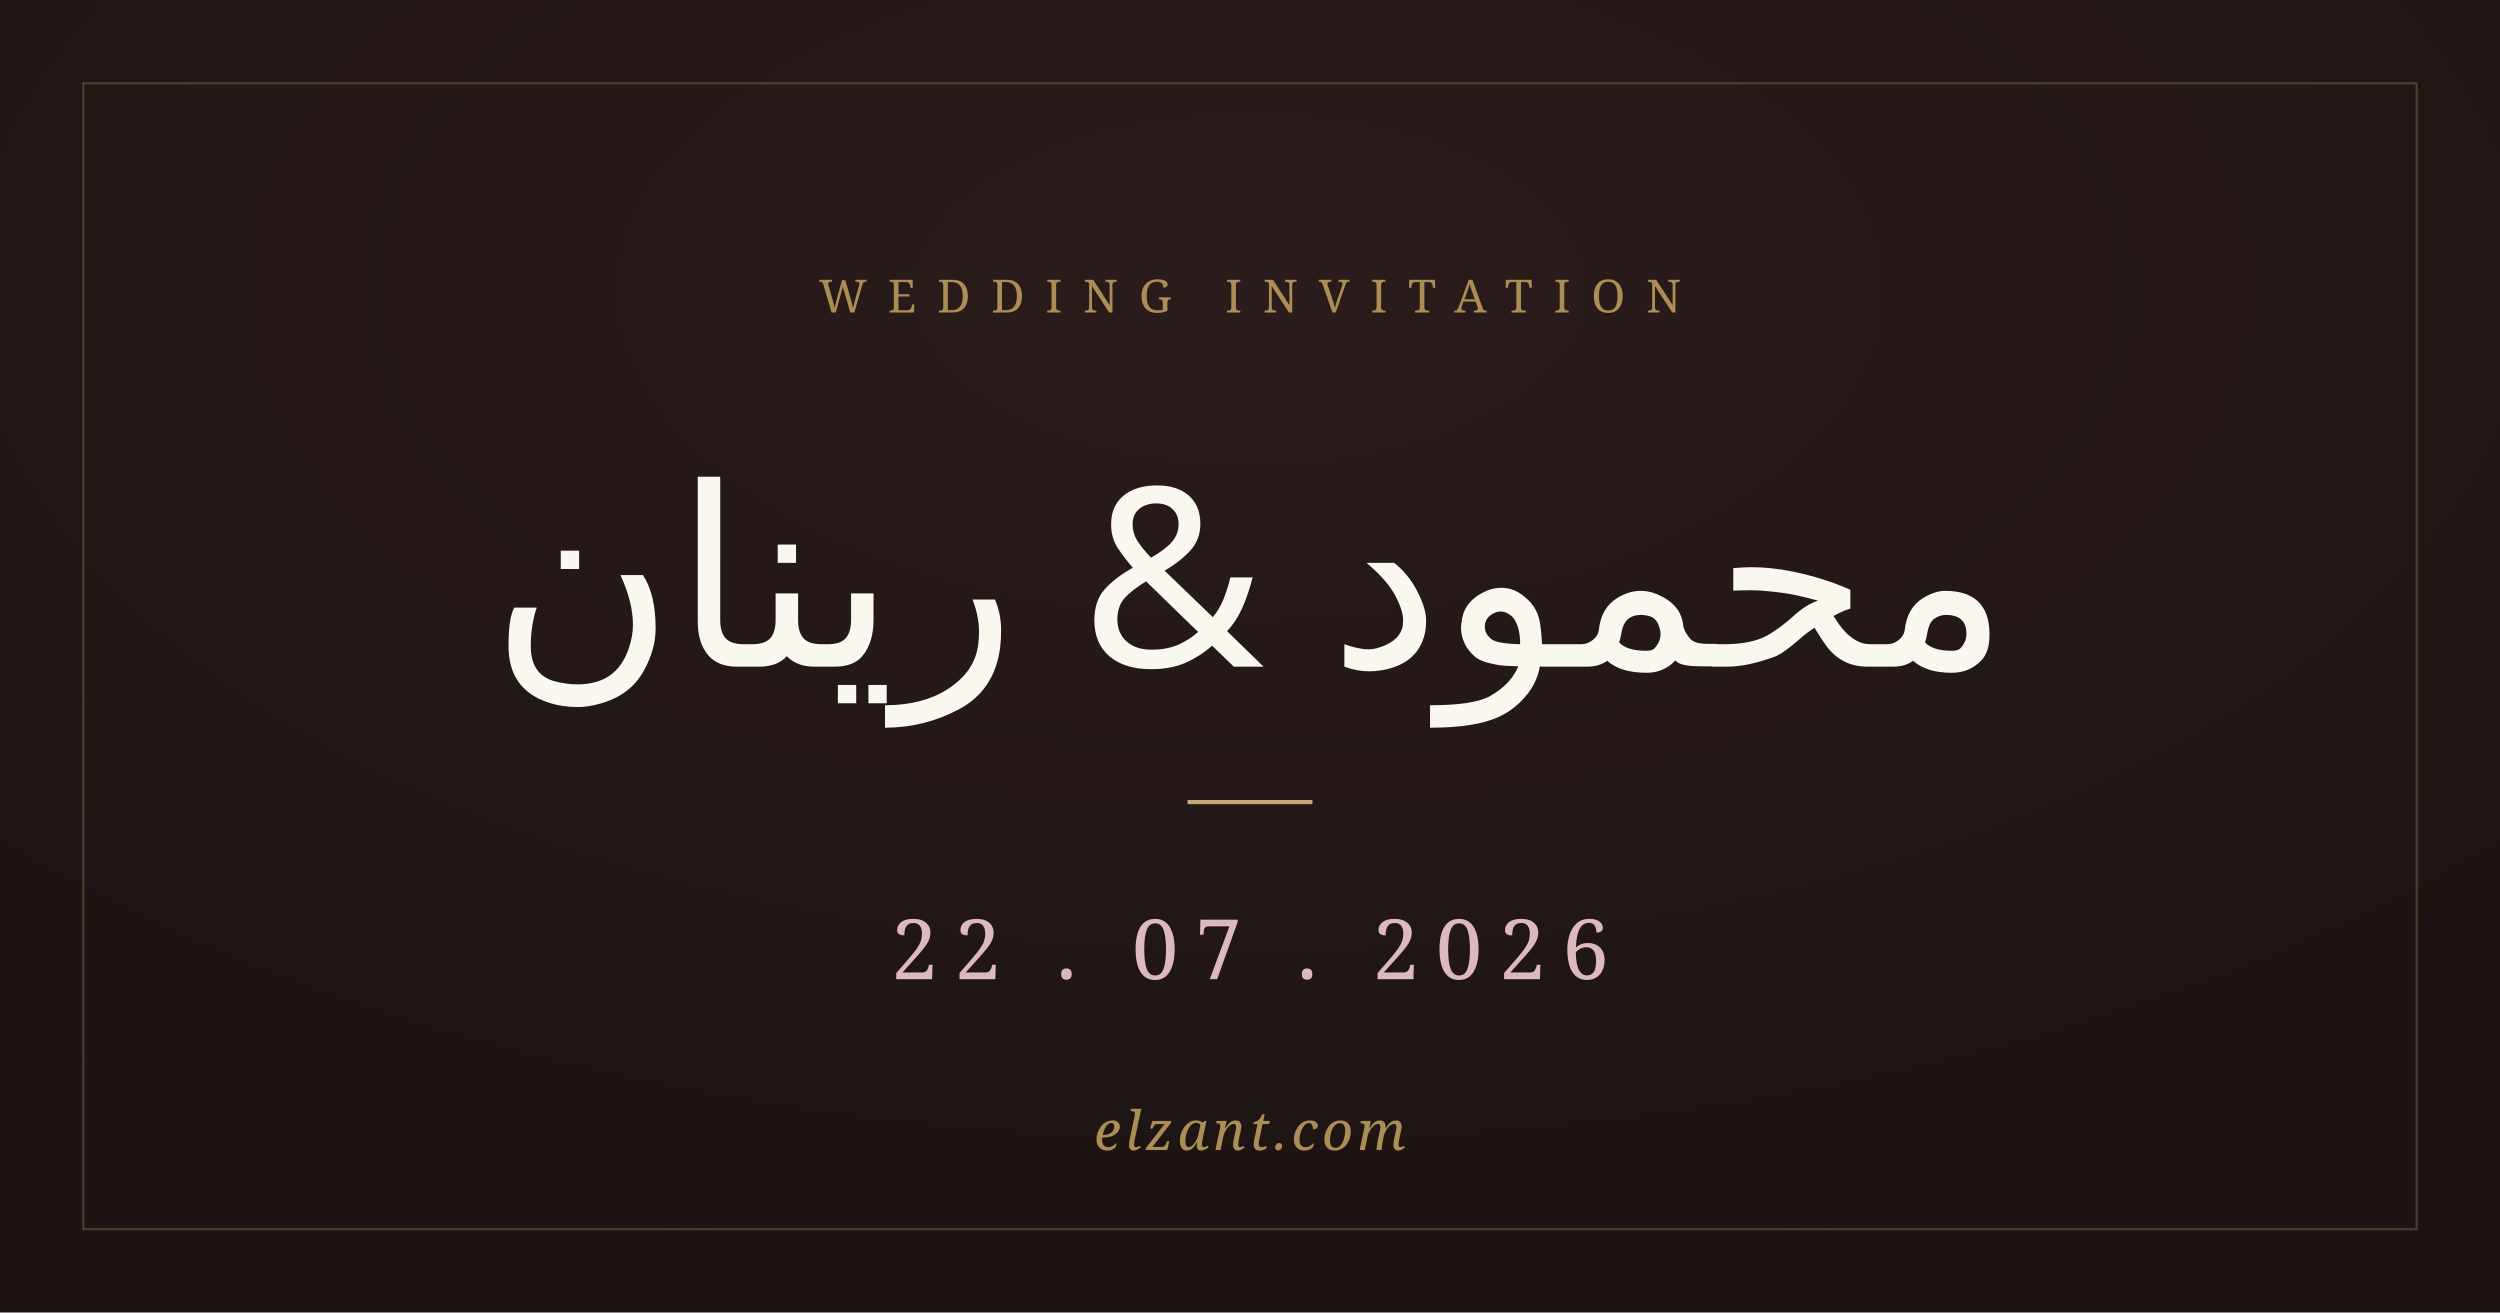
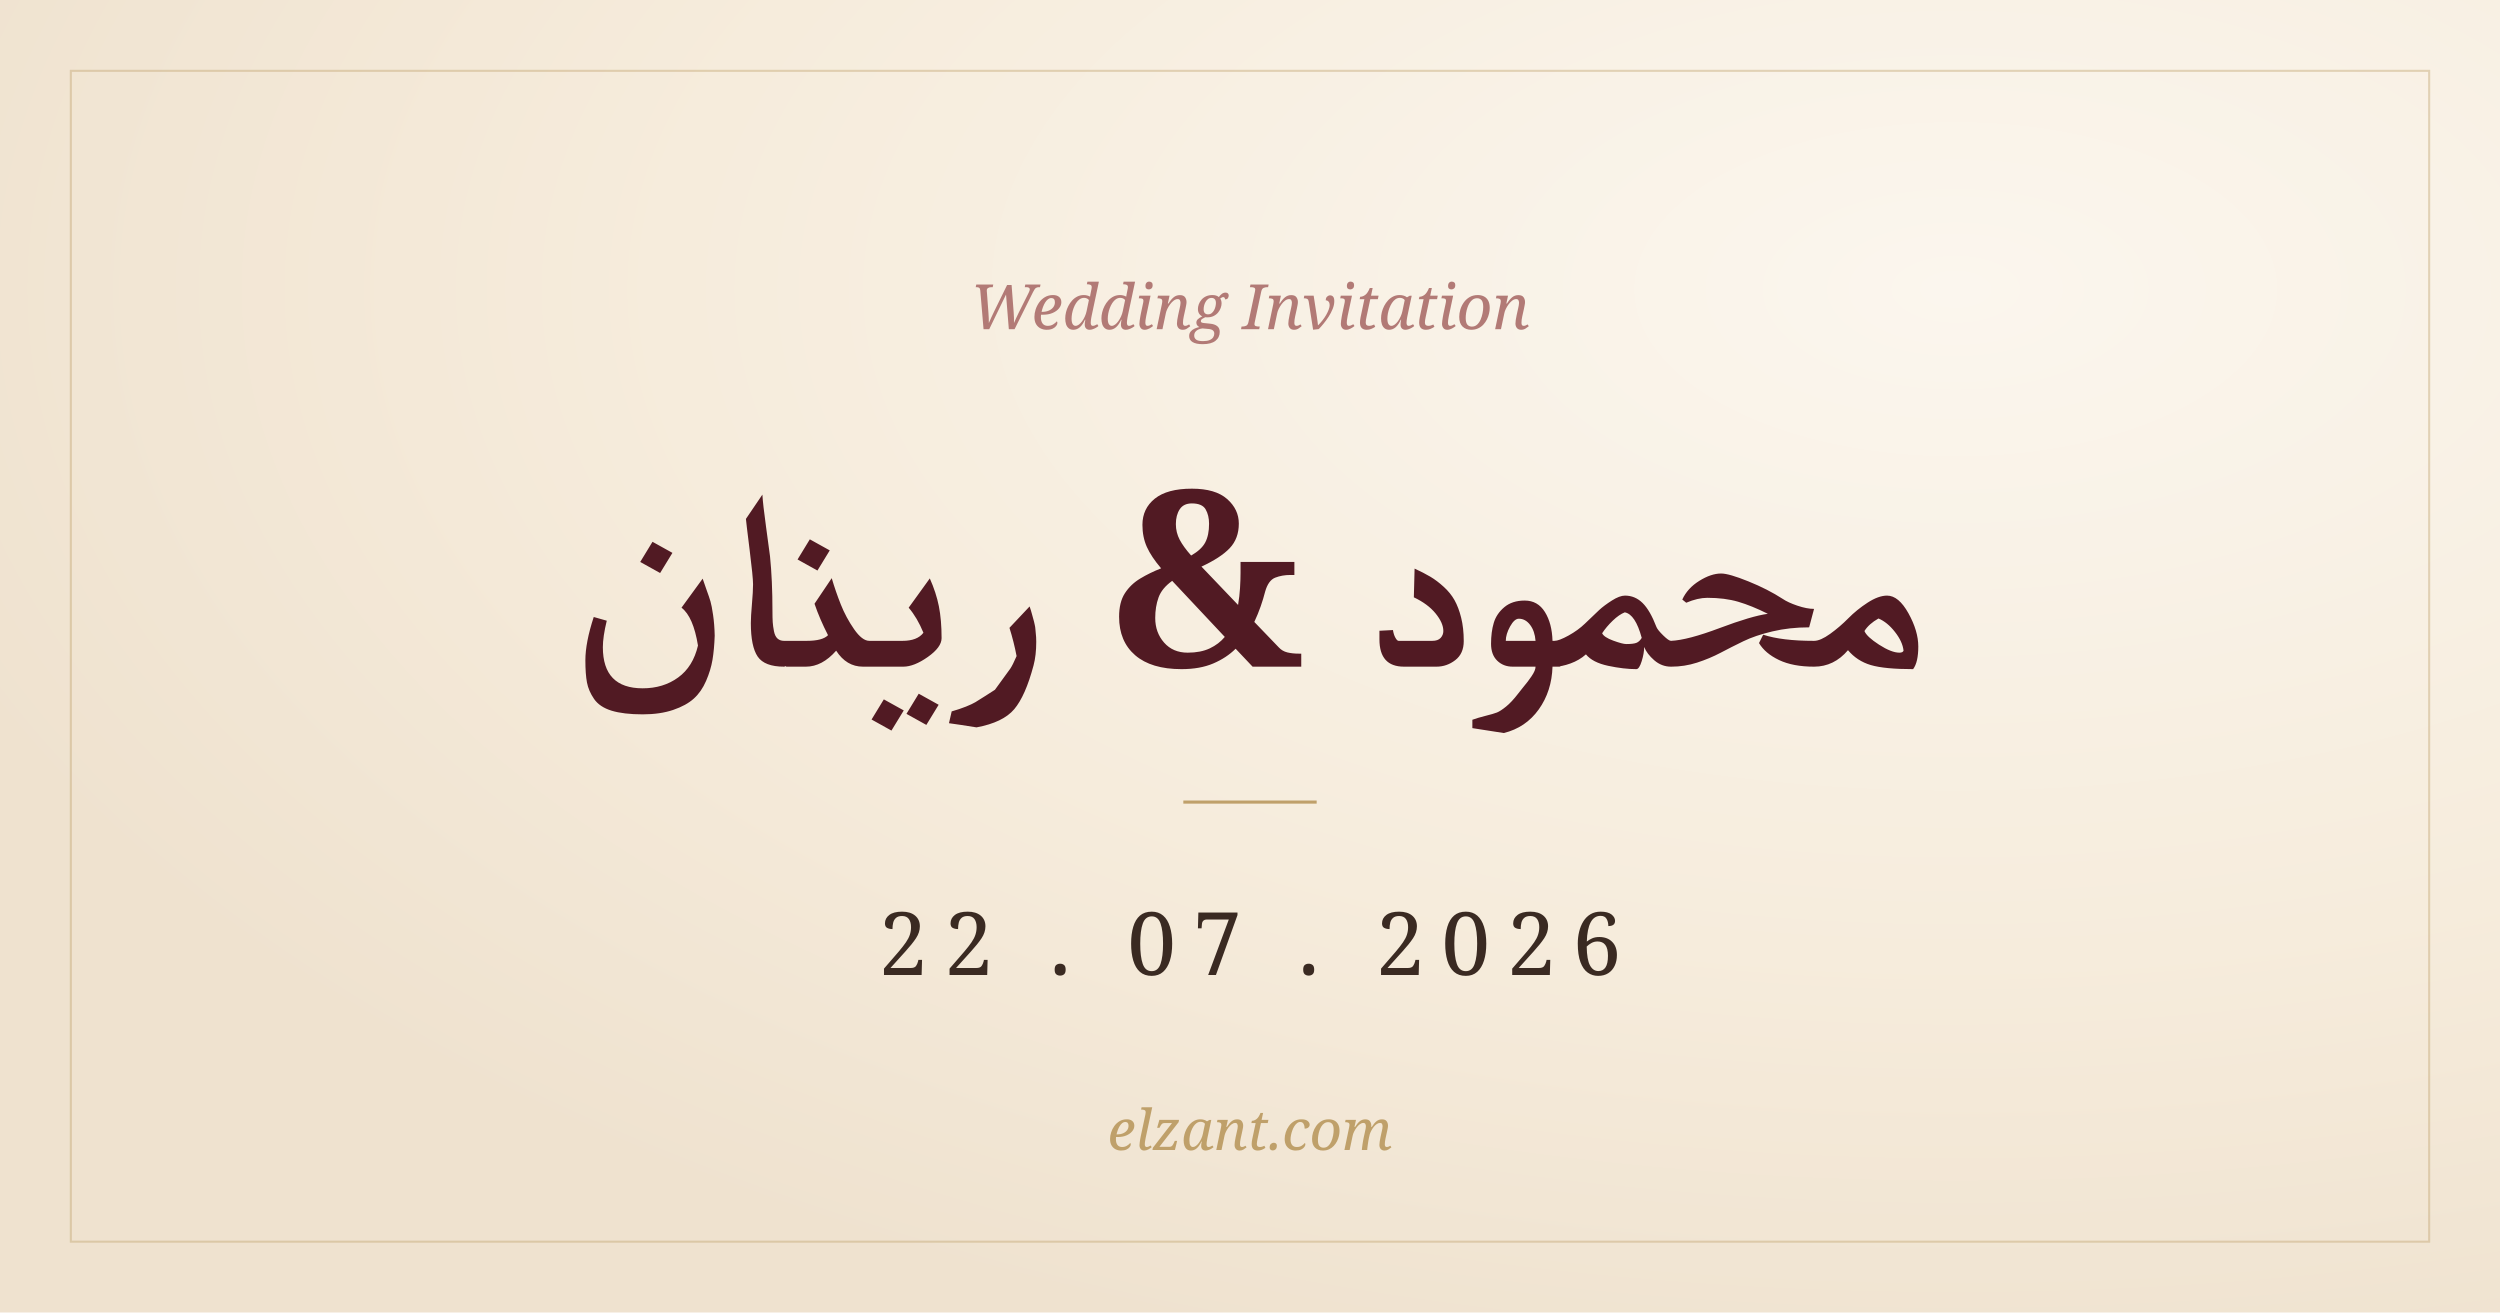
<svg xmlns="http://www.w3.org/2000/svg" viewBox="0 0 1200 630" width="1200" height="630">
  <defs>
-     <radialGradient id="vig" cx="50%" cy="22%" r="80%">
-       <stop offset="0%" stop-color="#2a1c1a" />
-       <stop offset="100%" stop-color="#1b1412" />
+     <radialGradient id="warm" cx="78%" cy="22%" r="85%">
+       <stop offset="0%" stop-color="#fbf6ee" />
+       <stop offset="60%" stop-color="#f6ecdc" />
+       <stop offset="100%" stop-color="#efe2cf" />
    </radialGradient>
  </defs>
-   <rect width="1200" height="630" fill="url(#vig)" />
-   <rect x="40" y="40" width="1120" height="550" fill="none" stroke="#c4a978" stroke-opacity="0.28" stroke-width="1" />
-   <text x="600" y="150" text-anchor="middle" font-family="Georgia, serif" font-size="22" fill="#ab8d56" letter-spacing="10">WEDDING INVITATION</text>
-   <text x="600" y="320" text-anchor="middle" font-family="'Geeza Pro','Cairo',sans-serif" font-size="120" font-weight="300" fill="#faf6f0">محمود &amp; رينان</text>
-   <line x1="570" y1="385" x2="630" y2="385" stroke="#c4a978" stroke-width="2" />
-   <text x="600" y="470" text-anchor="middle" font-family="Georgia, serif" font-size="40" fill="#dcb9bc" letter-spacing="8">22 . 07 . 2026</text>
-   <text x="600" y="552" text-anchor="middle" font-family="Georgia, serif" font-style="italic" font-size="26" fill="#ab8d56" letter-spacing="2">elzant.com</text>
+   <rect width="1200" height="630" fill="url(#warm)" />
+   <rect x="34" y="34" width="1132" height="562" fill="none" stroke="#bfa06a" stroke-opacity="0.4" stroke-width="1" />
+   <text x="600" y="158" text-anchor="middle" font-family="Georgia, serif" font-style="italic" font-size="30" fill="#b27a76">Wedding Invitation</text>
+   <text x="600" y="320" text-anchor="middle" font-family="'Geeza Pro','Markazi Text',serif" font-size="118" font-weight="700" fill="#511a23">محمود &amp; رينان</text>
+   <line x1="568" y1="385" x2="632" y2="385" stroke="#bfa06a" stroke-width="1.5" />
+   <text x="600" y="468" text-anchor="middle" font-family="Georgia, serif" font-size="42" letter-spacing="8" fill="#3a2a22">22 . 07 . 2026</text>
+   <text x="600" y="552" text-anchor="middle" font-family="Georgia, serif" font-style="italic" font-size="27" fill="#bfa06a">elzant.com</text>
</svg>
